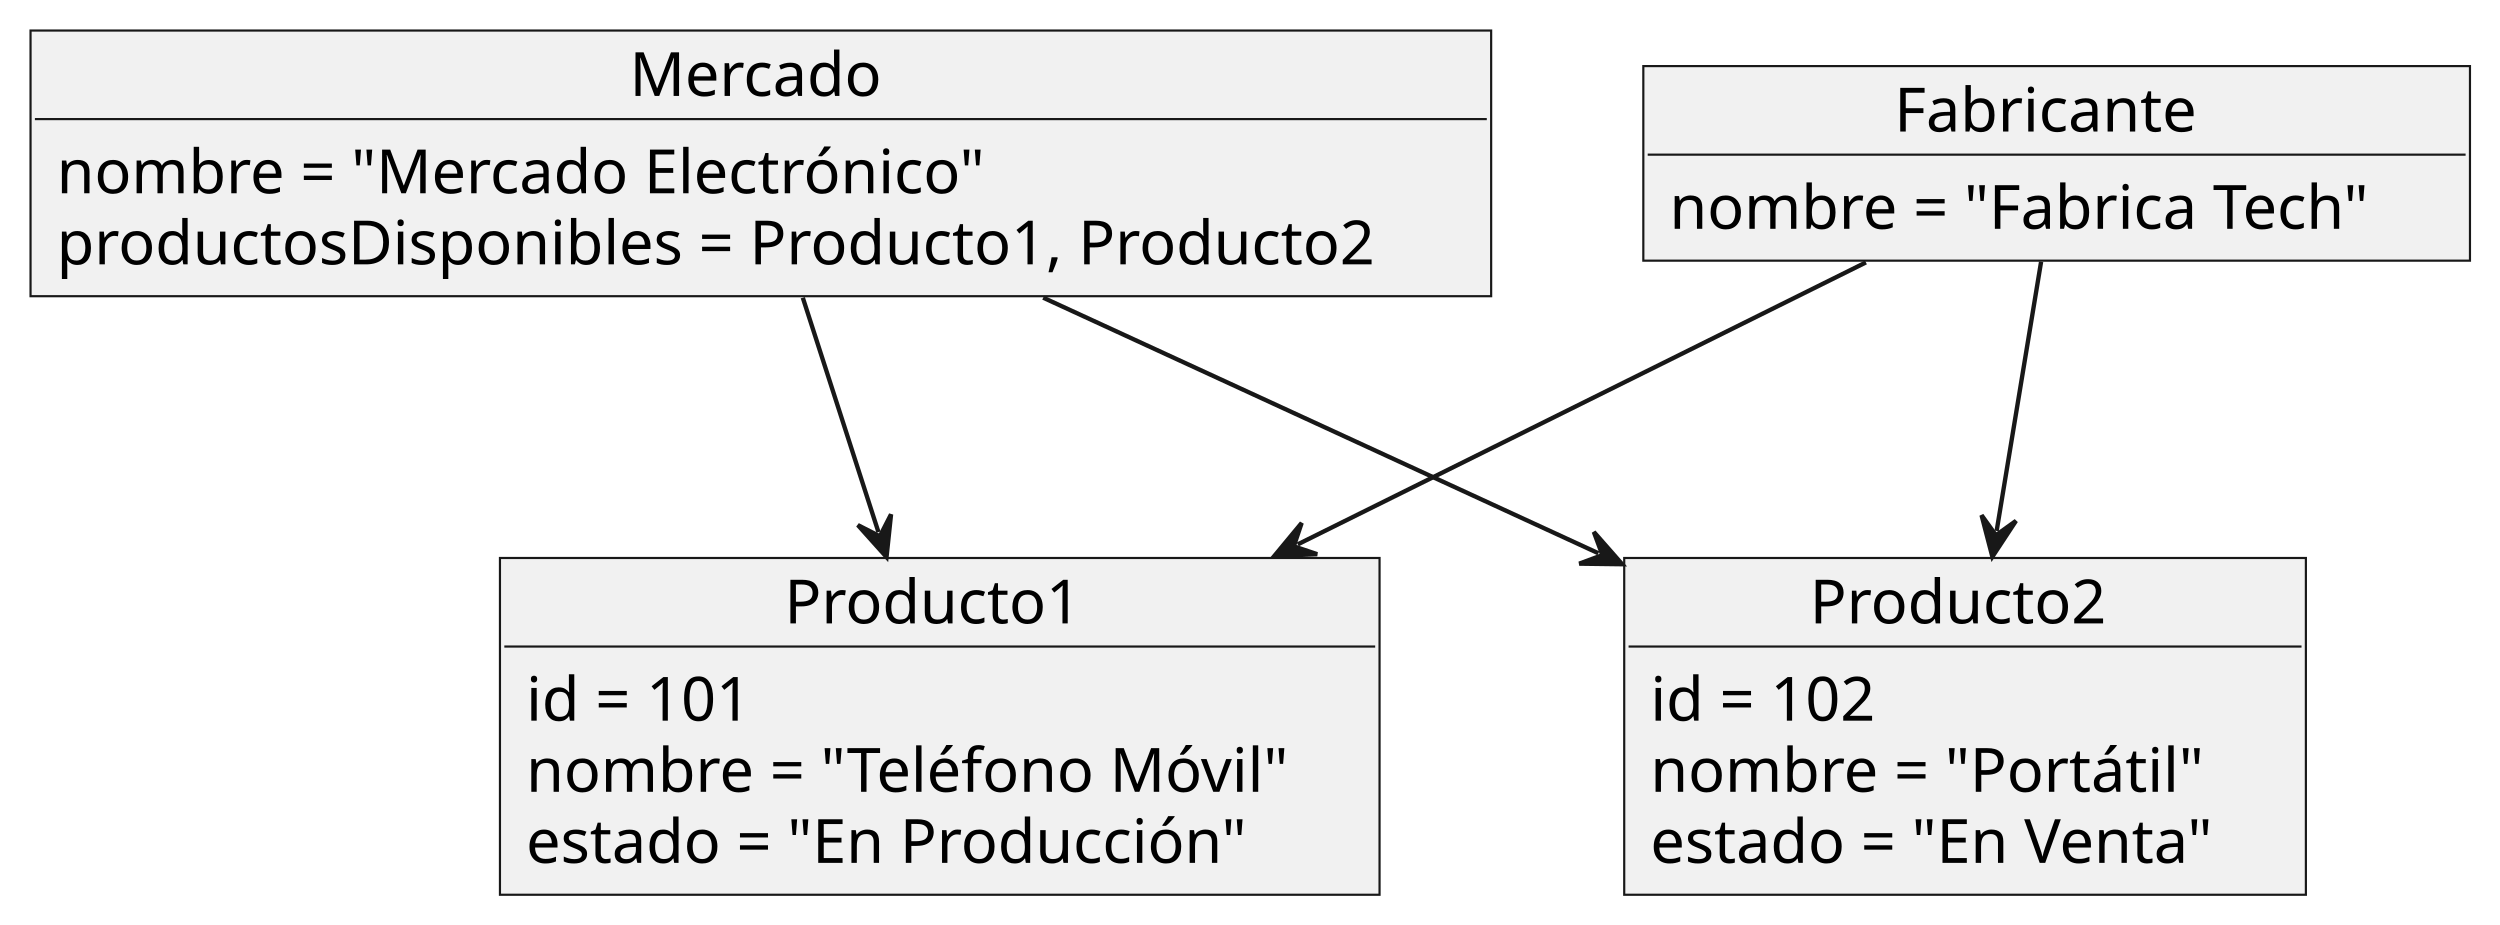
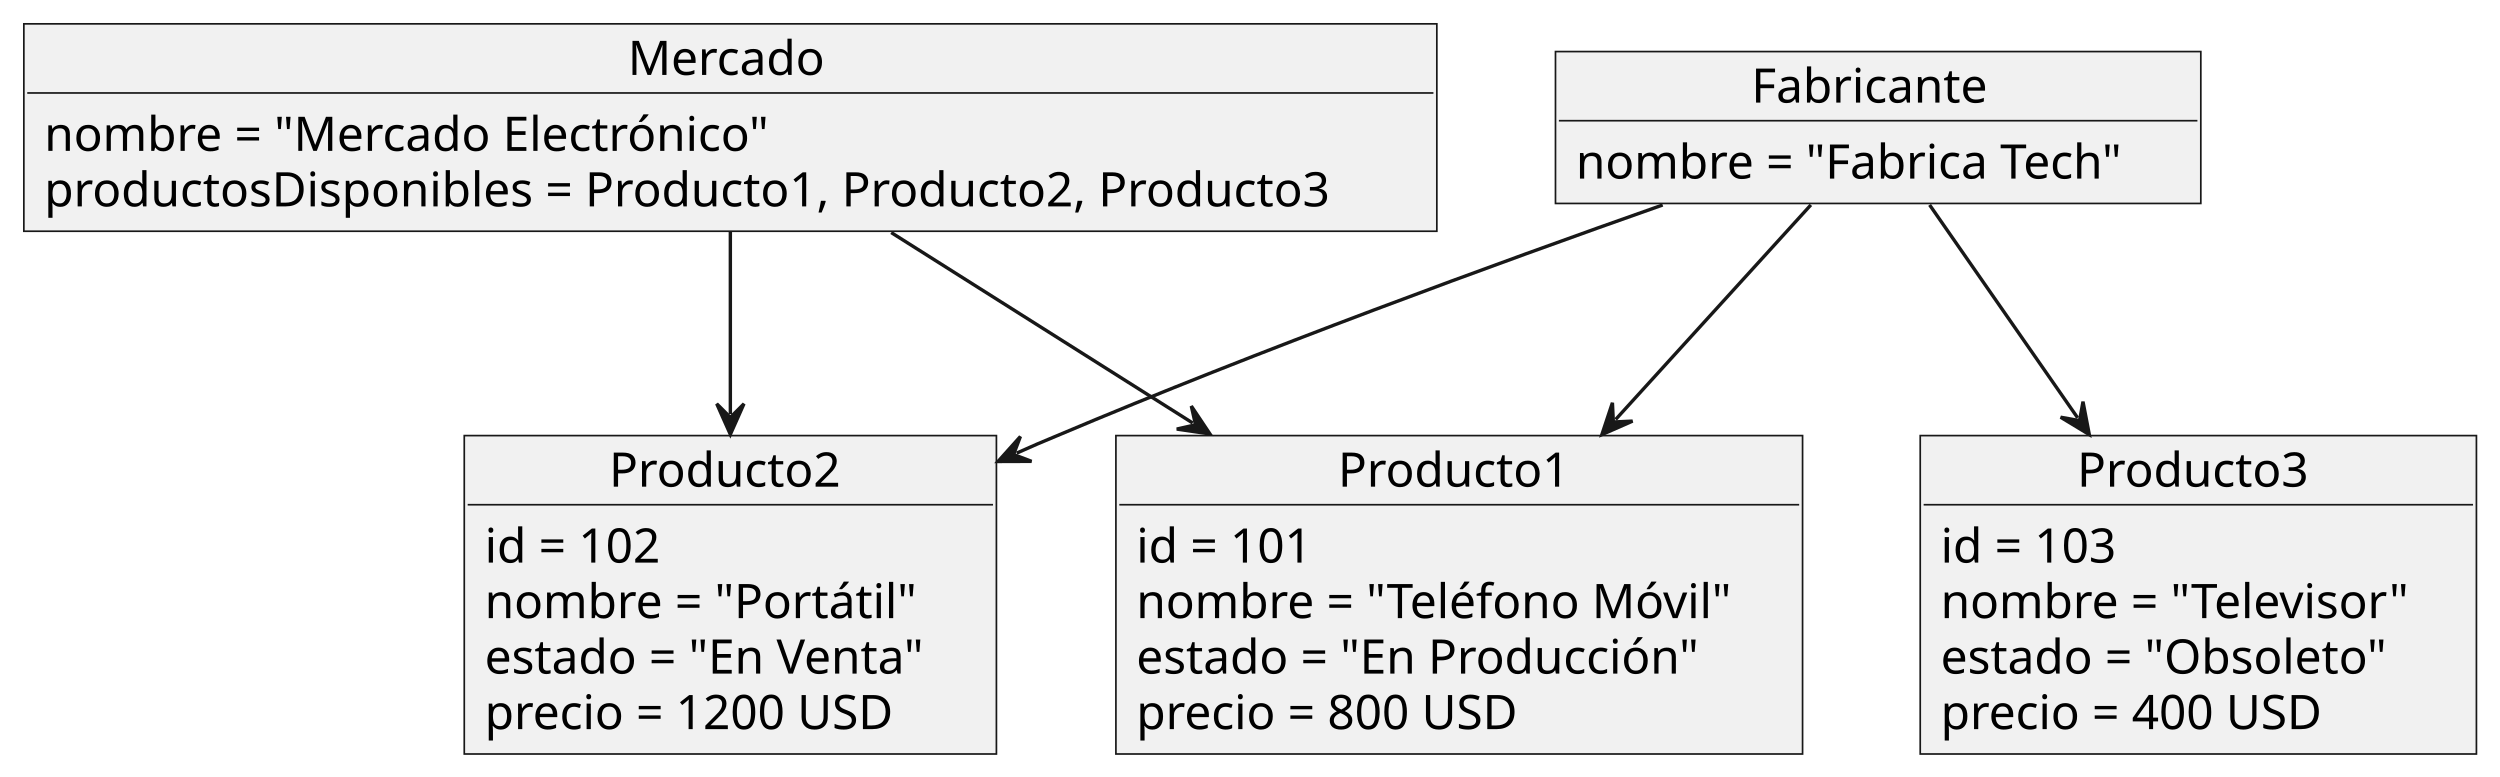
- <svg xmlns="http://www.w3.org/2000/svg" contentStyleType="text/css" height="212px" preserveAspectRatio="none" style="width:573px;height:212px;background:#FFFFFF;" version="1.1" viewBox="0 0 573 212" width="573px" zoomAndPan="magnify">
+ <svg xmlns="http://www.w3.org/2000/svg" contentStyleType="text/css" height="228px" preserveAspectRatio="none" style="width:734px;height:228px;background:#FFFFFF;" version="1.1" viewBox="0 0 734 228" width="734px" zoomAndPan="magnify">
  <defs />
  <g>
    <g id="elem_Producto1">
-       <rect fill="#F1F1F1" height="77.188" style="stroke:#181818;stroke-width:0.5;" width="201.602" x="114.59" y="127.89" />
-       <text fill="#000000" font-family="sans-serif" font-size="14" lengthAdjust="spacing" textLength="71.183" x="179.799" y="142.885">Producto1</text>
-       <line style="stroke:#181818;stroke-width:0.5;" x1="115.59" x2="315.192" y1="148.187" y2="148.187" />
-       <text fill="#000000" font-family="sans-serif" font-size="14" lengthAdjust="spacing" textLength="60.129" x="120.59" y="165.182">id = 101</text>
-       <text fill="#000000" font-family="sans-serif" font-size="14" lengthAdjust="spacing" textLength="189.602" x="120.59" y="181.479">nombre = "Teléfono Móvil"</text>
-       <text fill="#000000" font-family="sans-serif" font-size="14" lengthAdjust="spacing" textLength="180.352" x="120.59" y="197.776">estado = "En Producción"</text>
+       <rect fill="#F1F1F1" height="93.484" style="stroke:#181818;stroke-width:0.5;" width="201.602" x="327.63" y="127.89" />
+       <text fill="#000000" font-family="sans-serif" font-size="14" lengthAdjust="spacing" textLength="71.183" x="392.839" y="142.885">Producto1</text>
+       <line style="stroke:#181818;stroke-width:0.5;" x1="328.63" x2="528.232" y1="148.187" y2="148.187" />
+       <text fill="#000000" font-family="sans-serif" font-size="14" lengthAdjust="spacing" textLength="60.129" x="333.63" y="165.182">id = 101</text>
+       <text fill="#000000" font-family="sans-serif" font-size="14" lengthAdjust="spacing" textLength="189.602" x="333.63" y="181.479">nombre = "Teléfono Móvil"</text>
+       <text fill="#000000" font-family="sans-serif" font-size="14" lengthAdjust="spacing" textLength="180.352" x="333.63" y="197.776">estado = "En Producción"</text>
+       <text fill="#000000" font-family="sans-serif" font-size="14" lengthAdjust="spacing" textLength="125.125" x="333.63" y="214.073">precio = 800 USD</text>
    </g>
    <g id="elem_Producto2">
-       <rect fill="#F1F1F1" height="77.188" style="stroke:#181818;stroke-width:0.5;" width="156.238" x="372.27" y="127.89" />
-       <text fill="#000000" font-family="sans-serif" font-size="14" lengthAdjust="spacing" textLength="71.183" x="414.798" y="142.885">Producto2</text>
-       <line style="stroke:#181818;stroke-width:0.5;" x1="373.27" x2="527.508" y1="148.187" y2="148.187" />
-       <text fill="#000000" font-family="sans-serif" font-size="14" lengthAdjust="spacing" textLength="60.129" x="378.27" y="165.182">id = 102</text>
-       <text fill="#000000" font-family="sans-serif" font-size="14" lengthAdjust="spacing" textLength="137.942" x="378.27" y="181.479">nombre = "Portátil"</text>
-       <text fill="#000000" font-family="sans-serif" font-size="14" lengthAdjust="spacing" textLength="144.238" x="378.27" y="197.776">estado = "En Venta"</text>
+       <rect fill="#F1F1F1" height="93.484" style="stroke:#181818;stroke-width:0.5;" width="156.238" x="136.31" y="127.89" />
+       <text fill="#000000" font-family="sans-serif" font-size="14" lengthAdjust="spacing" textLength="71.183" x="178.838" y="142.885">Producto2</text>
+       <line style="stroke:#181818;stroke-width:0.5;" x1="137.31" x2="291.548" y1="148.187" y2="148.187" />
+       <text fill="#000000" font-family="sans-serif" font-size="14" lengthAdjust="spacing" textLength="60.129" x="142.31" y="165.182">id = 102</text>
+       <text fill="#000000" font-family="sans-serif" font-size="14" lengthAdjust="spacing" textLength="137.942" x="142.31" y="181.479">nombre = "Portátil"</text>
+       <text fill="#000000" font-family="sans-serif" font-size="14" lengthAdjust="spacing" textLength="144.238" x="142.31" y="197.776">estado = "En Venta"</text>
+       <text fill="#000000" font-family="sans-serif" font-size="14" lengthAdjust="spacing" textLength="134.032" x="142.31" y="214.073">precio = 1200 USD</text>
+     </g>
+     <g id="elem_Producto3">
+       <rect fill="#F1F1F1" height="93.484" style="stroke:#181818;stroke-width:0.5;" width="163.3" x="563.78" y="127.89" />
+       <text fill="#000000" font-family="sans-serif" font-size="14" lengthAdjust="spacing" textLength="71.183" x="609.839" y="142.885">Producto3</text>
+       <line style="stroke:#181818;stroke-width:0.5;" x1="564.78" x2="726.08" y1="148.187" y2="148.187" />
+       <text fill="#000000" font-family="sans-serif" font-size="14" lengthAdjust="spacing" textLength="60.129" x="569.78" y="165.182">id = 103</text>
+       <text fill="#000000" font-family="sans-serif" font-size="14" lengthAdjust="spacing" textLength="151.3" x="569.78" y="181.479">nombre = "Televisor"</text>
+       <text fill="#000000" font-family="sans-serif" font-size="14" lengthAdjust="spacing" textLength="143.261" x="569.78" y="197.776">estado = "Obsoleto"</text>
+       <text fill="#000000" font-family="sans-serif" font-size="14" lengthAdjust="spacing" textLength="125.125" x="569.78" y="214.073">precio = 400 USD</text>
    </g>
    <g id="elem_Mercado">
-       <rect fill="#F1F1F1" height="60.891" style="stroke:#181818;stroke-width:0.5;" width="334.772" x="7" y="7" />
-       <text fill="#000000" font-family="sans-serif" font-size="14" lengthAdjust="spacing" textLength="60.177" x="144.298" y="21.995">Mercado</text>
-       <line style="stroke:#181818;stroke-width:0.5;" x1="8" x2="340.772" y1="27.297" y2="27.297" />
+       <rect fill="#F1F1F1" height="60.891" style="stroke:#181818;stroke-width:0.5;" width="414.856" x="7" y="7" />
+       <text fill="#000000" font-family="sans-serif" font-size="14" lengthAdjust="spacing" textLength="60.177" x="184.339" y="21.995">Mercado</text>
+       <line style="stroke:#181818;stroke-width:0.5;" x1="8" x2="420.856" y1="27.297" y2="27.297" />
      <text fill="#000000" font-family="sans-serif" font-size="14" lengthAdjust="spacing" textLength="230.351" x="13" y="44.292">nombre = "Mercado Electrónico"</text>
-       <text fill="#000000" font-family="sans-serif" font-size="14" lengthAdjust="spacing" textLength="322.772" x="13" y="60.589">productosDisponibles = Producto1, Producto2</text>
+       <text fill="#000000" font-family="sans-serif" font-size="14" lengthAdjust="spacing" textLength="402.856" x="13" y="60.589">productosDisponibles = Producto1, Producto2, Producto3</text>
    </g>
    <g id="elem_Fabricante">
-       <rect fill="#F1F1F1" height="44.594" style="stroke:#181818;stroke-width:0.5;" width="189.468" x="376.65" y="15.15" />
-       <text fill="#000000" font-family="sans-serif" font-size="14" lengthAdjust="spacing" textLength="74.416" x="434.176" y="30.145">Fabricante</text>
-       <line style="stroke:#181818;stroke-width:0.5;" x1="377.65" x2="565.118" y1="35.447" y2="35.447" />
-       <text fill="#000000" font-family="sans-serif" font-size="14" lengthAdjust="spacing" textLength="177.468" x="382.65" y="52.442">nombre = "Fabrica Tech"</text>
+       <rect fill="#F1F1F1" height="44.594" style="stroke:#181818;stroke-width:0.5;" width="189.468" x="456.69" y="15.14" />
+       <text fill="#000000" font-family="sans-serif" font-size="14" lengthAdjust="spacing" textLength="74.416" x="514.216" y="30.135">Fabricante</text>
+       <line style="stroke:#181818;stroke-width:0.5;" x1="457.69" x2="645.158" y1="35.437" y2="35.437" />
+       <text fill="#000000" font-family="sans-serif" font-size="14" lengthAdjust="spacing" textLength="177.468" x="462.69" y="52.432">nombre = "Fabrica Tech"</text>
    </g>
    <g id="link_Mercado_Producto1">
-       <path codeLine="22" d="M184,68.23 C189.73,85.98 195.205,102.971 201.345,121.971 " fill="none" id="Mercado-to-Producto1" style="stroke:#181818;stroke-width:1.0;" />
-       <polygon fill="#181818" points="203.19,127.68,204.229,117.886,201.653,122.922,196.616,120.346,203.19,127.68" style="stroke:#181818;stroke-width:1.0;" />
+       <path codeLine="31" d="M261.66,68.28 C289.1,85.61 319.207,104.635 350.168,124.195 " fill="none" id="Mercado-to-Producto1" style="stroke:#181818;stroke-width:1.0;" />
+       <polygon fill="#181818" points="355.24,127.4,349.768,119.211,351.013,124.729,345.495,125.975,355.24,127.4" style="stroke:#181818;stroke-width:1.0;" />
    </g>
    <g id="link_Mercado_Producto2">
-       <path codeLine="23" d="M239.1,68.23 C278.77,86.49 324.38,107.481 366.36,126.811 " fill="none" id="Mercado-to-Producto2" style="stroke:#181818;stroke-width:1.0;" />
-       <polygon fill="#181818" points="371.81,129.32,365.308,121.922,367.268,127.229,361.962,129.189,371.81,129.32" style="stroke:#181818;stroke-width:1.0;" />
+       <path codeLine="32" d="M214.43,68.11 C214.43,85.52 214.43,101.89 214.43,121.55 " fill="none" id="Mercado-to-Producto2" style="stroke:#181818;stroke-width:1.0;" />
+       <polygon fill="#181818" points="214.43,127.55,218.43,118.55,214.43,122.55,210.43,118.55,214.43,127.55" style="stroke:#181818;stroke-width:1.0;" />
    </g>
    <g id="link_Fabricante_Producto1">
-       <path codeLine="24" d="M427.67,60.14 C390.54,78.57 341.754,102.772 297.434,124.772 " fill="none" id="Fabricante-to-Producto1" style="stroke:#181818;stroke-width:1.0;" />
-       <polygon fill="#181818" points="292.06,127.44,301.9,127.021,296.539,125.217,298.343,119.856,292.06,127.44" style="stroke:#181818;stroke-width:1.0;" />
+       <path codeLine="33" d="M531.67,60.16 C515.16,78.3 495.108,100.342 474.348,123.162 " fill="none" id="Fabricante-to-Producto1" style="stroke:#181818;stroke-width:1.0;" />
+       <polygon fill="#181818" points="470.31,127.6,479.325,123.634,473.675,123.901,473.408,118.251,470.31,127.6" style="stroke:#181818;stroke-width:1.0;" />
    </g>
    <g id="link_Fabricante_Producto2">
-       <path codeLine="25" d="M467.82,60 C464.77,78.47 461.279,99.61 457.629,121.69 " fill="none" id="Fabricante-to-Producto2" style="stroke:#181818;stroke-width:1.0;" />
-       <polygon fill="#181818" points="456.65,127.61,462.064,119.383,457.466,122.677,454.171,118.078,456.65,127.61" style="stroke:#181818;stroke-width:1.0;" />
+       <path codeLine="34" d="M488.16,60.18 C439.19,77.42 369.93,102.73 310.43,127.89 C304.73,130.29 304.354,130.403 298.494,133.033 " fill="none" id="Fabricante-to-Producto2" style="stroke:#181818;stroke-width:1.0;" />
+       <polygon fill="#181818" points="293.02,135.49,302.869,135.454,297.582,133.443,299.593,128.156,293.02,135.49" style="stroke:#181818;stroke-width:1.0;" />
+     </g>
+     <g id="link_Fabricante_Producto3">
+       <path codeLine="35" d="M566.53,60.16 C579.14,78.3 594.124,99.854 609.994,122.674 " fill="none" id="Fabricante-to-Producto3" style="stroke:#181818;stroke-width:1.0;" />
+       <polygon fill="#181818" points="613.42,127.6,611.565,117.927,610.565,123.495,604.997,122.495,613.42,127.6" style="stroke:#181818;stroke-width:1.0;" />
    </g>
  </g>
</svg>
